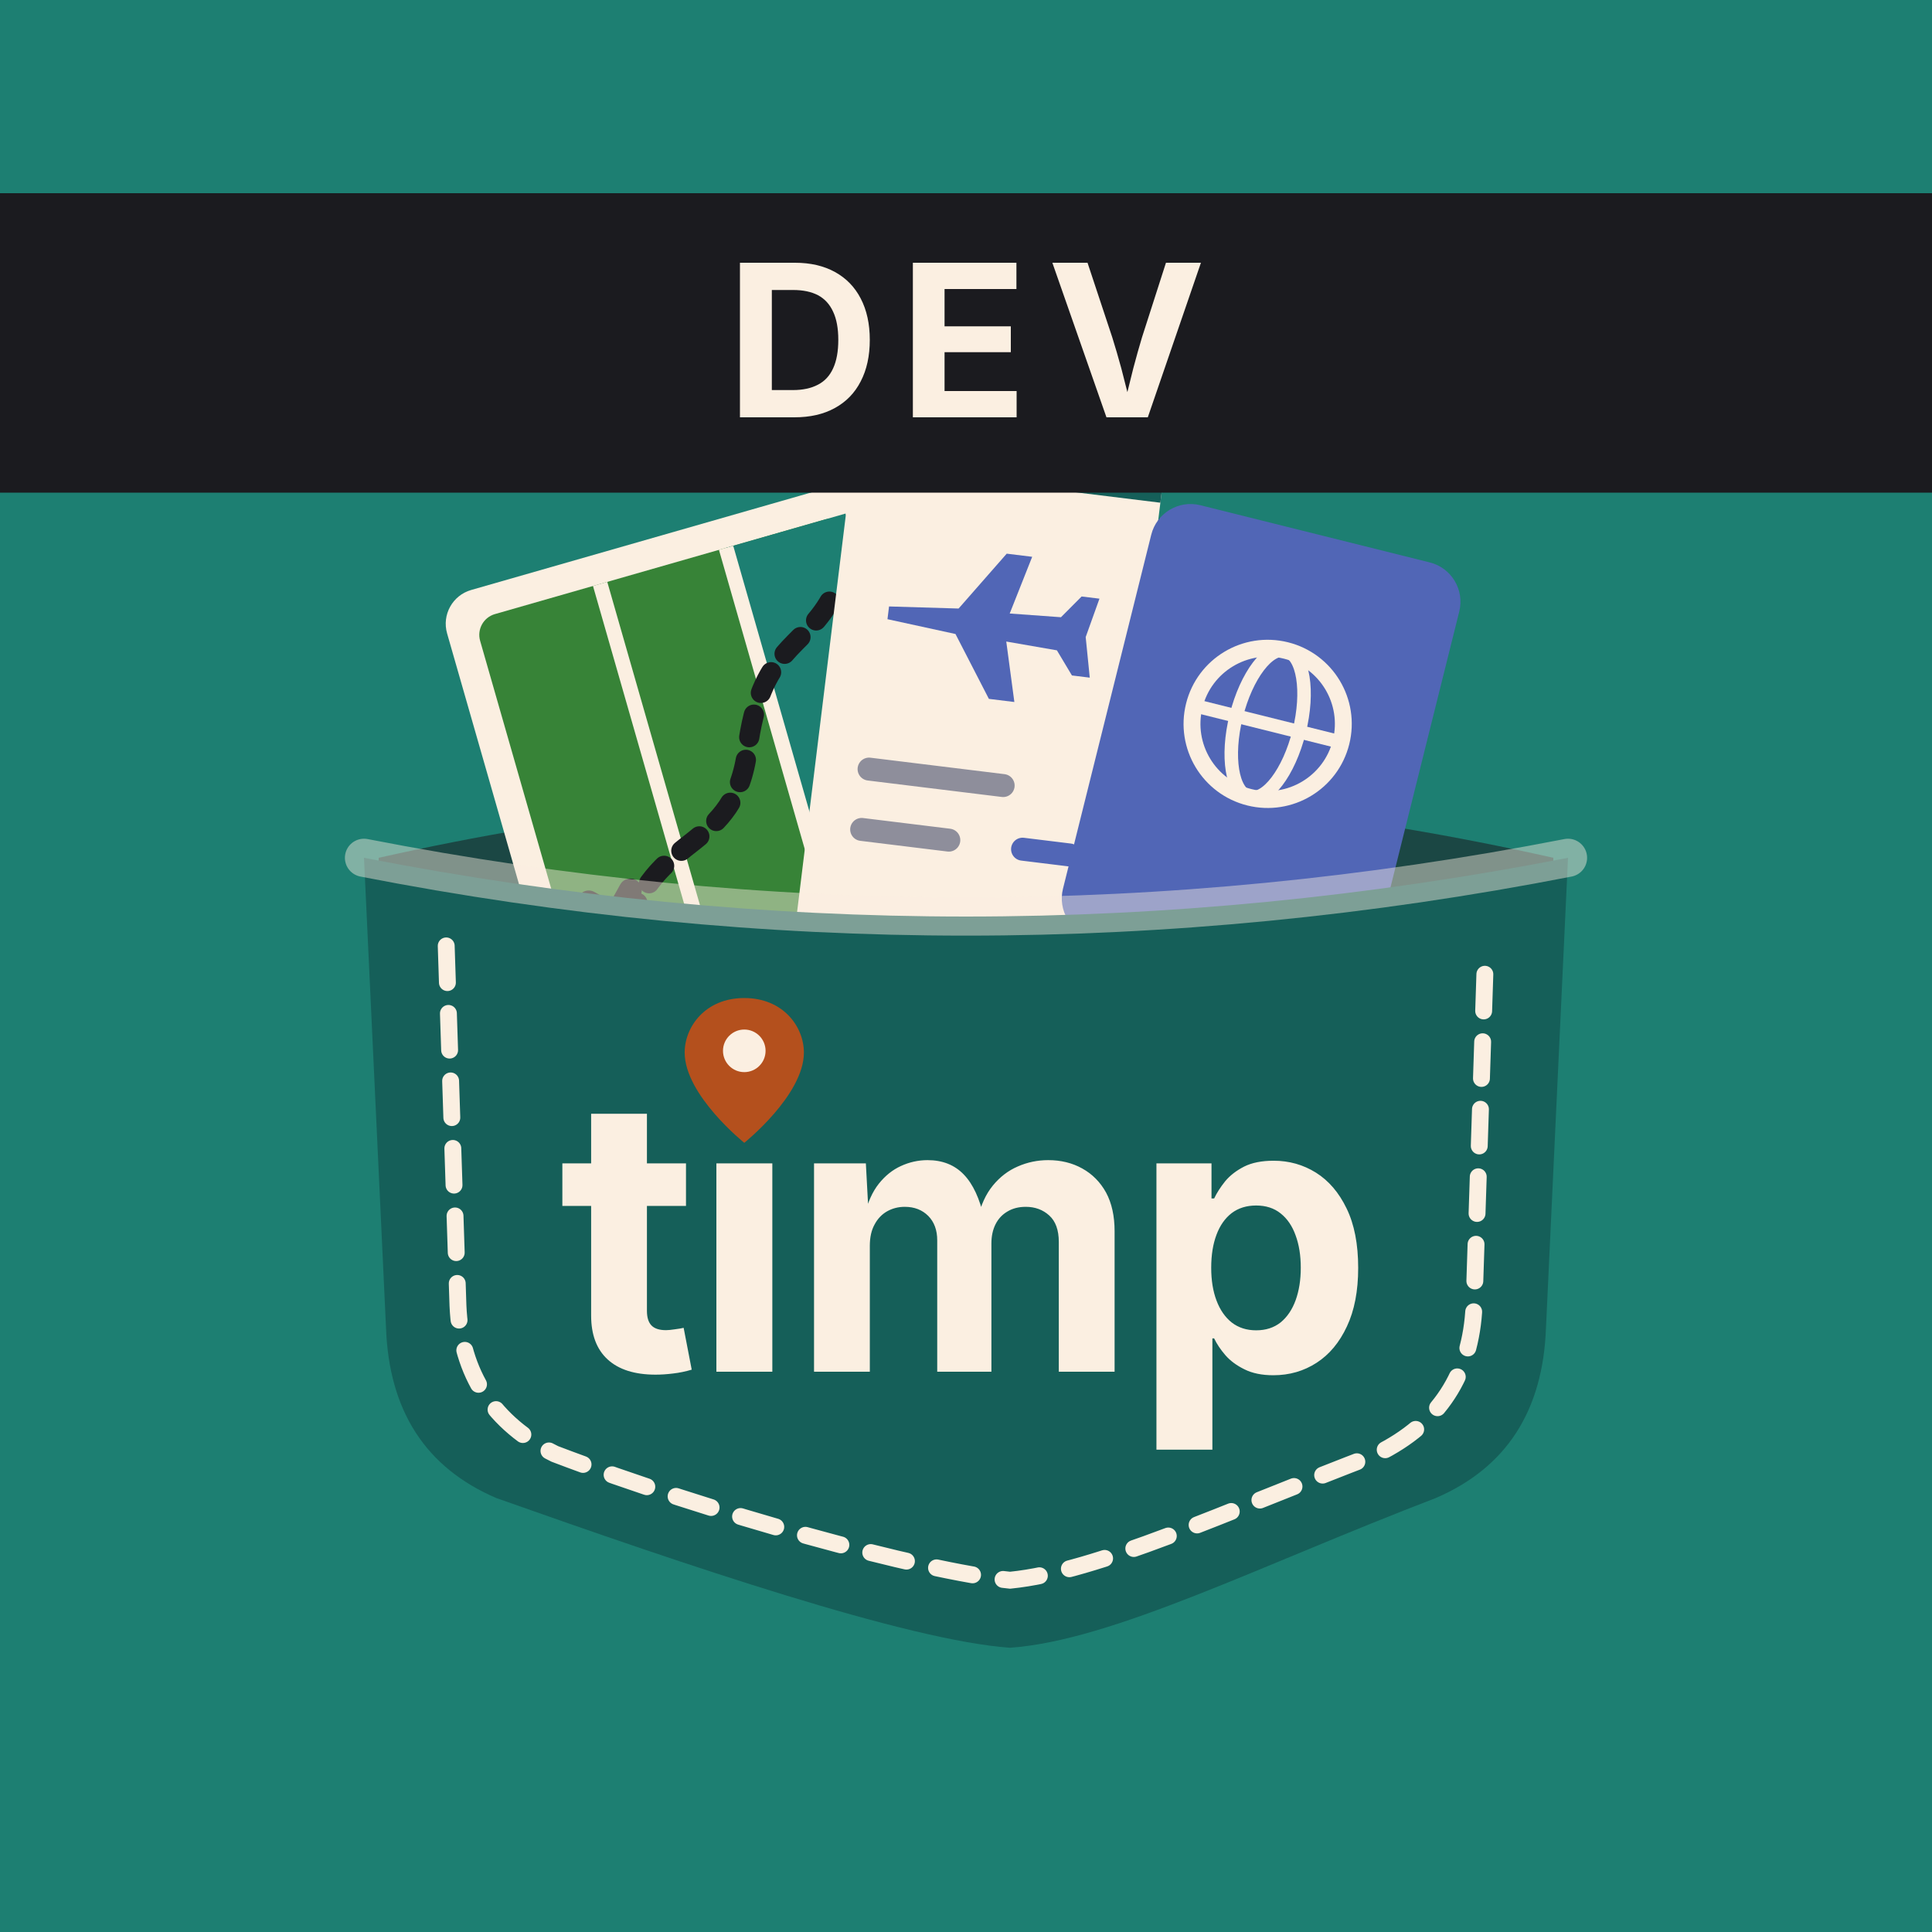
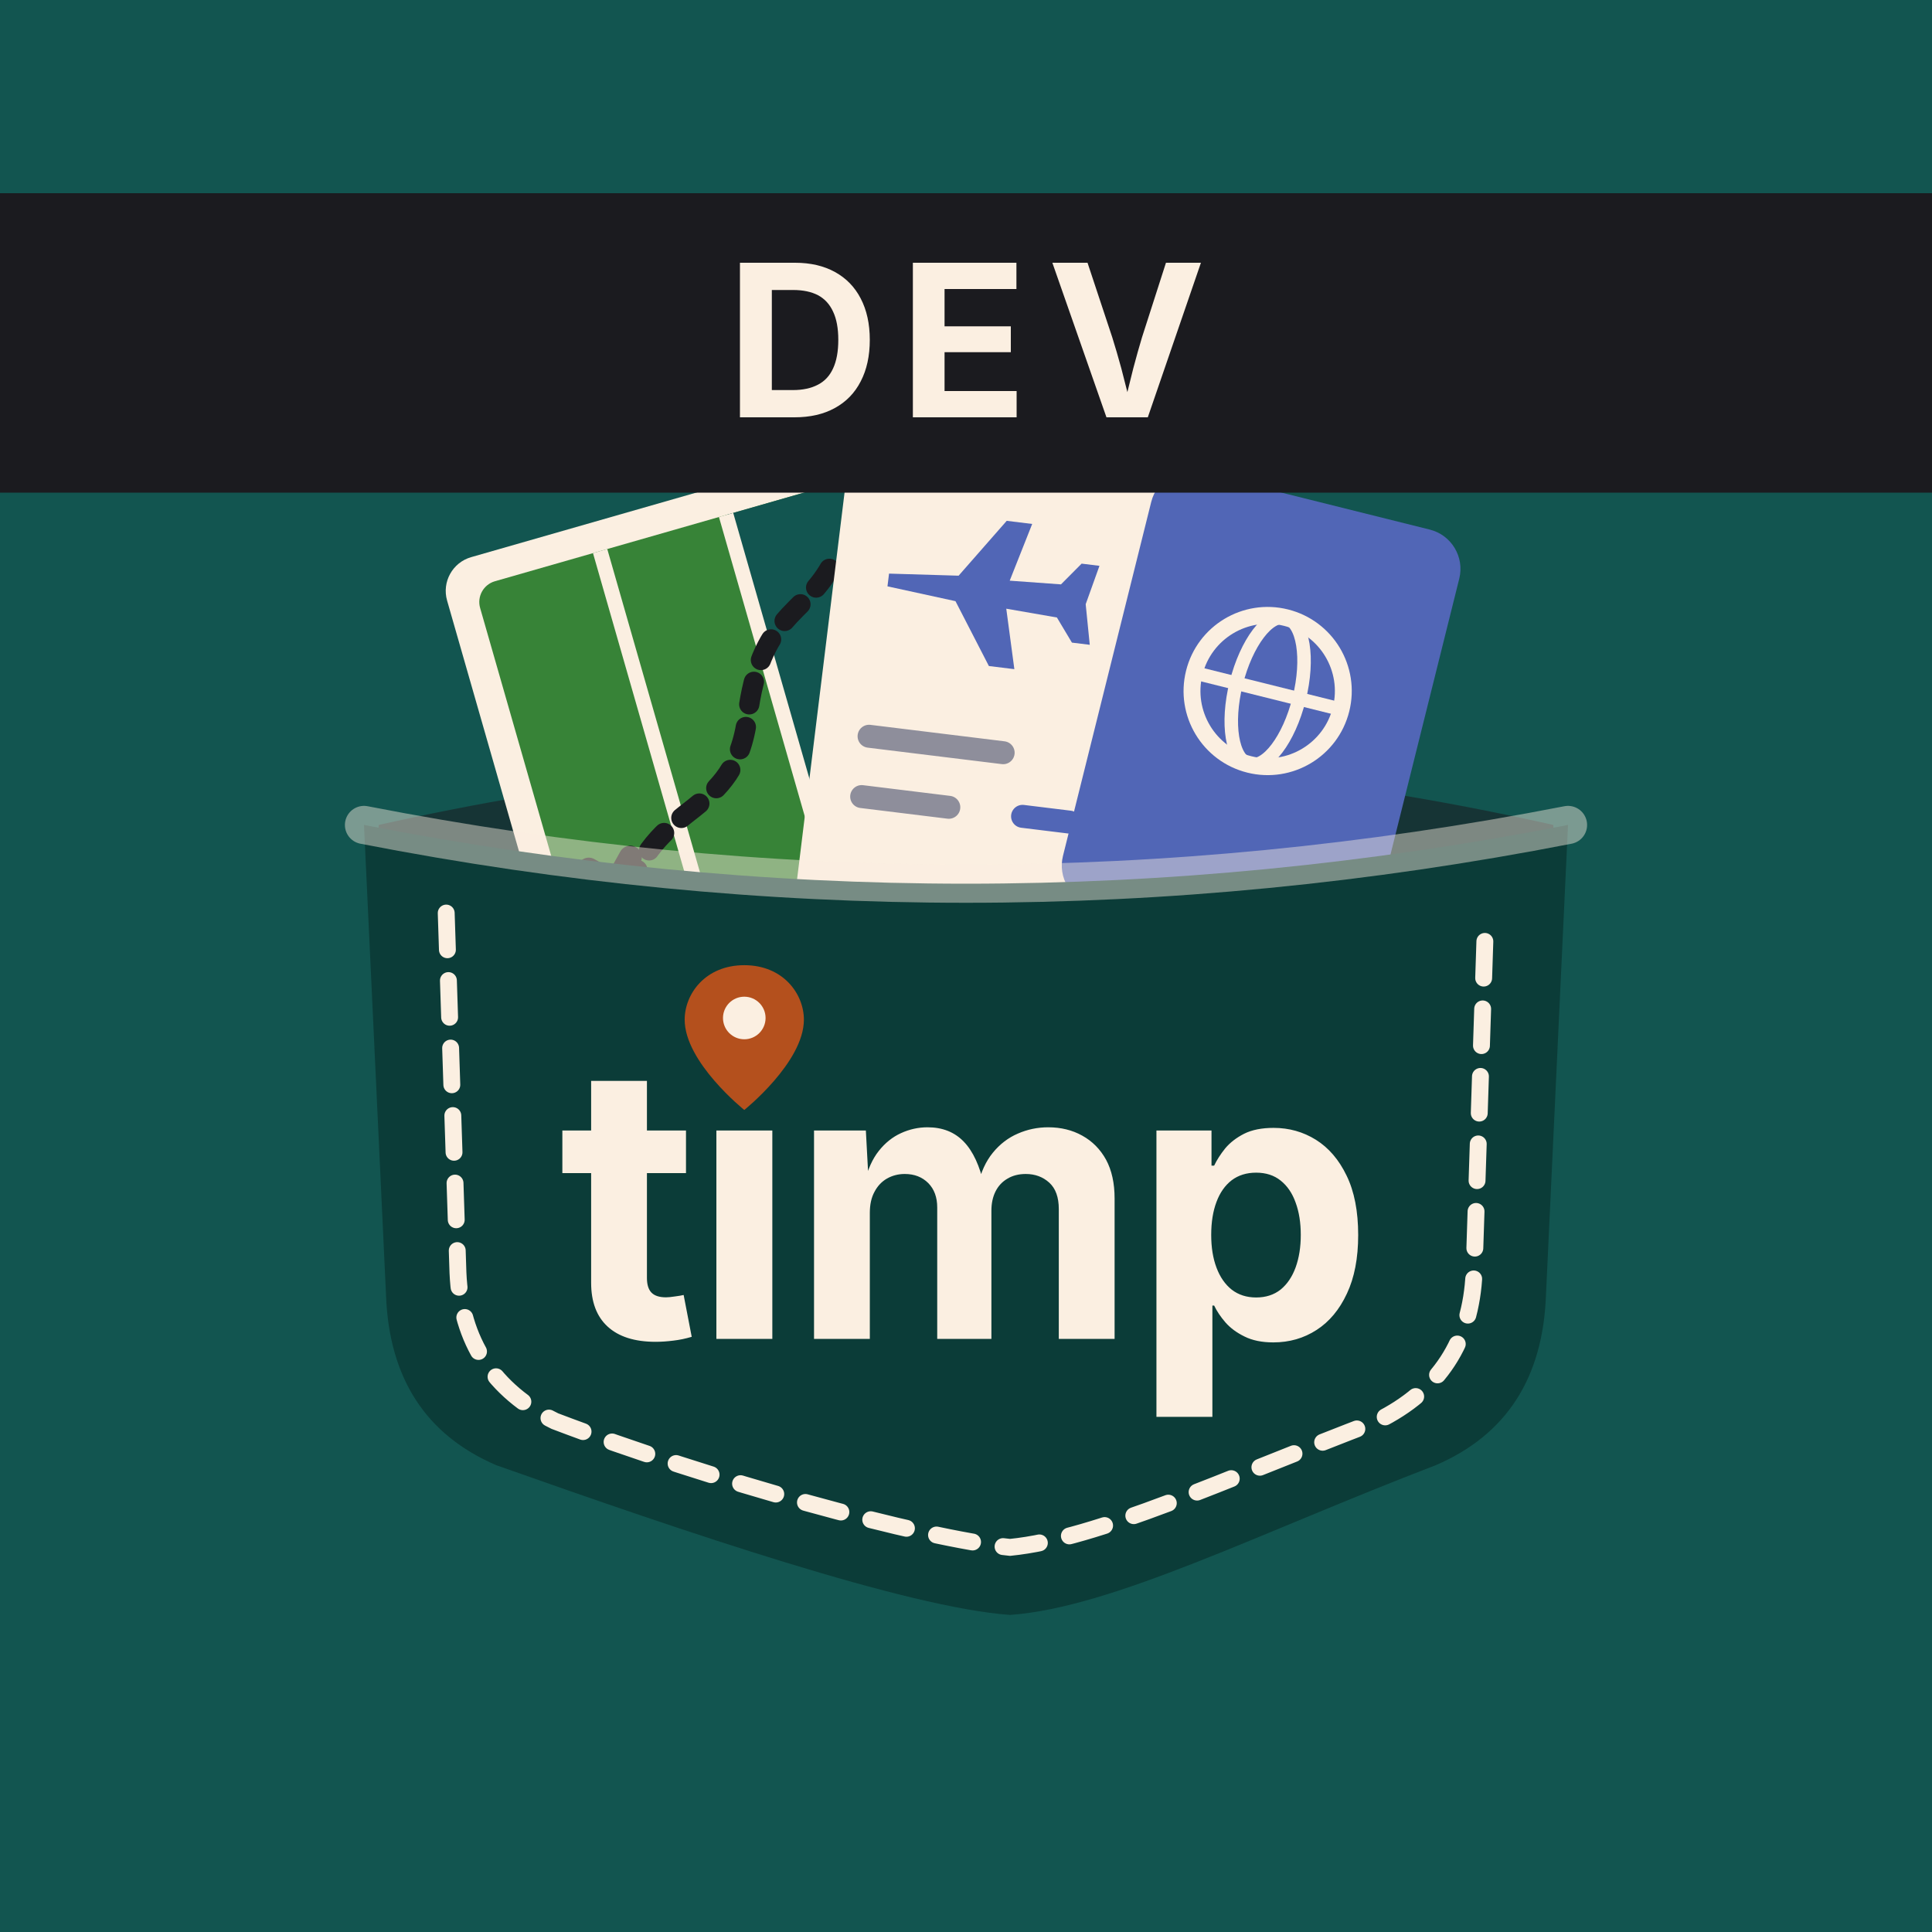
<svg xmlns="http://www.w3.org/2000/svg" viewBox="0 0 100 100">
-   <rect width="100" height="100" fill="#1d7f72" />
-   <g transform="translate(50 52) scale(.76) translate(-50 -52)">
+   <rect width="100" height="100" fill="#125550" />
+   <g transform="translate(0 -1.7) translate(50 52) scale(.76) translate(-50 -52)">
    <path d="M10 42Q50 33 90 42L90 47Q50 51 10 47Z" fill="#1b1b1f" fill-opacity=".55" />
    <g transform="translate(0 -5) translate(50 40) scale(.92) translate(-50 -40)">
      <g transform="rotate(-16 33 44)">
        <rect x="16" y="23" width="33" height="35" rx="2.6" fill="#fbefe1" />
        <rect x="18.2" y="25.2" width="28.6" height="30.6" rx="1.6" fill="#378337" />
-         <rect x="37.6" y="25.2" width="9.2" height="30.6" fill="#1d7f72" />
+         <rect x="37.6" y="25.2" width="9.2" height="30.6" fill="#125550" />
        <path d="M27.9 25.2V55.8M37.6 25.2V55.8" stroke="#fbefe1" stroke-width="1.1" />
        <path d="M23 50C27 44 32 47 35 40S41 34 44 31" stroke="#1b1b1f" stroke-width="1.5" fill="none" stroke-dasharray="1.7 1.7" stroke-linecap="round" />
        <path d="M20.6 47.6l3.2 3.2M23.8 47.6l-3.2 3.2" stroke="#1b1b1f" stroke-width="1.7" stroke-linecap="round" />
      </g>
      <g transform="rotate(7 51 36)">
        <rect x="39.5" y="11" width="23" height="47" rx="2.6" fill="#fbefe1" />
-         <path d="M39.5 13.6a2.6 2.6 0 0 1 2.6-2.6h17.8a2.6 2.6 0 0 1 2.6 2.6v6.2h-23z" fill="#155f59" />
+         <path d="M39.5 13.6a2.6 2.6 0 0 1 2.6-2.6h17.8a2.6 2.6 0 0 1 2.6 2.6v6.2h-23z" fill="#0b3c38" />
        <path transform="translate(43.5 25.5) scale(.95)" d="M0 4.6 L5.4 4.1 L8.6 -0.6 H10.6 L9.4 4 L13.4 3.8 L14.8 2 H16.2 L15.5 5.1 L16.2 8.2 H14.8 L13.4 6.4 L9.4 6.2 L10.6 10.8 H8.6 L5.4 6.1 L0 5.6 Z" fill="#5166b6" />
        <path d="M43.5 42h10M43.5 46.5h6.5" stroke="#8e8e9b" stroke-width="1.7" stroke-linecap="round" />
        <path d="M55.5 46.5h3.5" stroke="#5166b6" stroke-width="1.7" stroke-linecap="round" />
      </g>
      <g transform="rotate(14 71 42)">
        <rect x="59.5" y="23" width="23.5" height="33" rx="3" fill="#5166b6" />
        <circle cx="71.25" cy="37.5" r="5.6" fill="none" stroke="#fbefe1" stroke-width="1.25" />
        <ellipse cx="71.25" cy="37.5" rx="2.4" ry="5.6" fill="none" stroke="#fbefe1" stroke-width="1" />
        <path d="M65.7 37.5h11.1" stroke="#fbefe1" stroke-width="1" />
      </g>
    </g>
-     <path d="M9 42Q50 50 91 42L89.5 74Q89.2 82.5 82 85.6C70 90.2 60 95.3 53 95.8C46 95.3 31 90.2 18 85.6Q10.8 82.5 10.5 74Z" fill="#155f59" />
+     <path d="M9 42Q50 50 91 42L89.5 74Q89.2 82.5 82 85.6C70 90.2 60 95.3 53 95.8C46 95.3 31 90.2 18 85.6Q10.8 82.5 10.5 74Z" fill="#0b3c38" />
    <path d="M9 42Q50 50 91 42" stroke="#fbefe1" stroke-opacity=".45" stroke-width="2.6" fill="none" stroke-linecap="round" />
    <path d="M14.6 48L15.4 72.5Q15.7 79.5 22 82.6C32.5 86.6 47 90.6 53 91.2C59 90.6 67.5 86.6 78 82.6Q84.3 79.5 84.6 72.5L85.4 48" fill="none" stroke="#fbefe1" stroke-width="1.15" stroke-dasharray="2.5 2.1" stroke-linecap="round" />
    <path d="M30.93 62.81V65.71H22.51V62.81ZM24.47 59.43H28.27V72.85Q28.27 73.52 28.57 73.84Q28.88 74.17 29.57 74.17Q29.79 74.17 30.18 74.11Q30.57 74.06 30.77 74.01L31.32 76.86Q30.68 77.05 30.06 77.12Q29.43 77.2 28.86 77.2Q26.72 77.2 25.59 76.16Q24.47 75.13 24.47 73.18ZM33 77V62.81H36.81V77ZM39.65 77V62.81H43.18L43.37 66.34H43.1Q43.41 65.02 44.06 64.2Q44.71 63.38 45.57 62.99Q46.44 62.59 47.38 62.59Q48.91 62.59 49.85 63.57Q50.79 64.54 51.24 66.57H50.8Q51.11 65.2 51.83 64.32Q52.55 63.44 53.53 63.02Q54.51 62.59 55.6 62.59Q56.9 62.59 57.92 63.16Q58.95 63.73 59.54 64.8Q60.12 65.88 60.12 67.43V77H56.32V68.16Q56.32 66.95 55.67 66.36Q55.02 65.77 54.07 65.77Q53.35 65.77 52.82 66.09Q52.29 66.4 52.01 66.96Q51.73 67.52 51.73 68.27V77H48.04V68.05Q48.04 67.01 47.43 66.39Q46.81 65.77 45.83 65.77Q45.17 65.77 44.62 66.08Q44.08 66.39 43.77 66.98Q43.45 67.56 43.45 68.42V77ZM62.97 82.31V62.81H66.72V65.2H66.9Q67.17 64.63 67.65 64.03Q68.14 63.44 68.94 63.03Q69.74 62.63 70.95 62.63Q72.53 62.63 73.83 63.44Q75.14 64.26 75.92 65.88Q76.71 67.5 76.71 69.93Q76.71 72.29 75.94 73.92Q75.18 75.55 73.88 76.39Q72.57 77.24 70.93 77.24Q69.77 77.24 68.97 76.84Q68.17 76.45 67.67 75.88Q67.17 75.3 66.9 74.73H66.78V82.31ZM69.76 74.18Q70.75 74.18 71.43 73.64Q72.1 73.09 72.45 72.13Q72.8 71.16 72.8 69.92Q72.8 68.67 72.45 67.72Q72.11 66.76 71.43 66.22Q70.76 65.68 69.76 65.68Q68.78 65.68 68.09 66.2Q67.41 66.73 67.06 67.67Q66.7 68.62 66.7 69.92Q66.7 71.2 67.06 72.15Q67.42 73.11 68.1 73.65Q68.79 74.18 69.76 74.18Z" fill="#fbefe1" />
    <g transform="translate(34.9 56.19) scale(.58)">
      <path d="M0-8C-4.6-8-7-4.6-7-1.6C-7 3.4 0 9 0 9S7 3.4 7-1.6C7-4.6 4.6-8 0-8Z" fill="#b4501d" />
      <circle cy="-1.8" r="2.5" fill="#fbefe1" />
    </g>
  </g>
  <rect y="10" width="100" height="15.5" fill="#1b1b1f" />
  <path d="M41.12 21.6H39.05V20.19H41.04Q41.81 20.19 42.34 19.91Q42.86 19.64 43.12 19.07Q43.39 18.49 43.39 17.59Q43.39 16.7 43.12 16.13Q42.86 15.56 42.34 15.28Q41.82 15.01 41.05 15.01H39.01V13.6H41.15Q42.35 13.6 43.22 14.08Q44.09 14.56 44.55 15.45Q45.02 16.35 45.02 17.59Q45.02 18.84 44.55 19.74Q44.09 20.64 43.21 21.12Q42.34 21.6 41.12 21.6ZM39.95 13.6V21.6H38.3V13.6ZM47.25 21.6V13.6H52.61V14.96H48.89V16.89H52.32V18.23H48.89V20.24H52.62V21.6ZM57.27 21.6 54.47 13.6H56.29L57.57 17.46Q57.8 18.19 58.04 19.07Q58.27 19.95 58.53 20.99H58.18Q58.44 19.93 58.66 19.06Q58.89 18.19 59.11 17.46L60.35 13.6H62.16L59.41 21.6Z" fill="#fbefe1" />
</svg>
